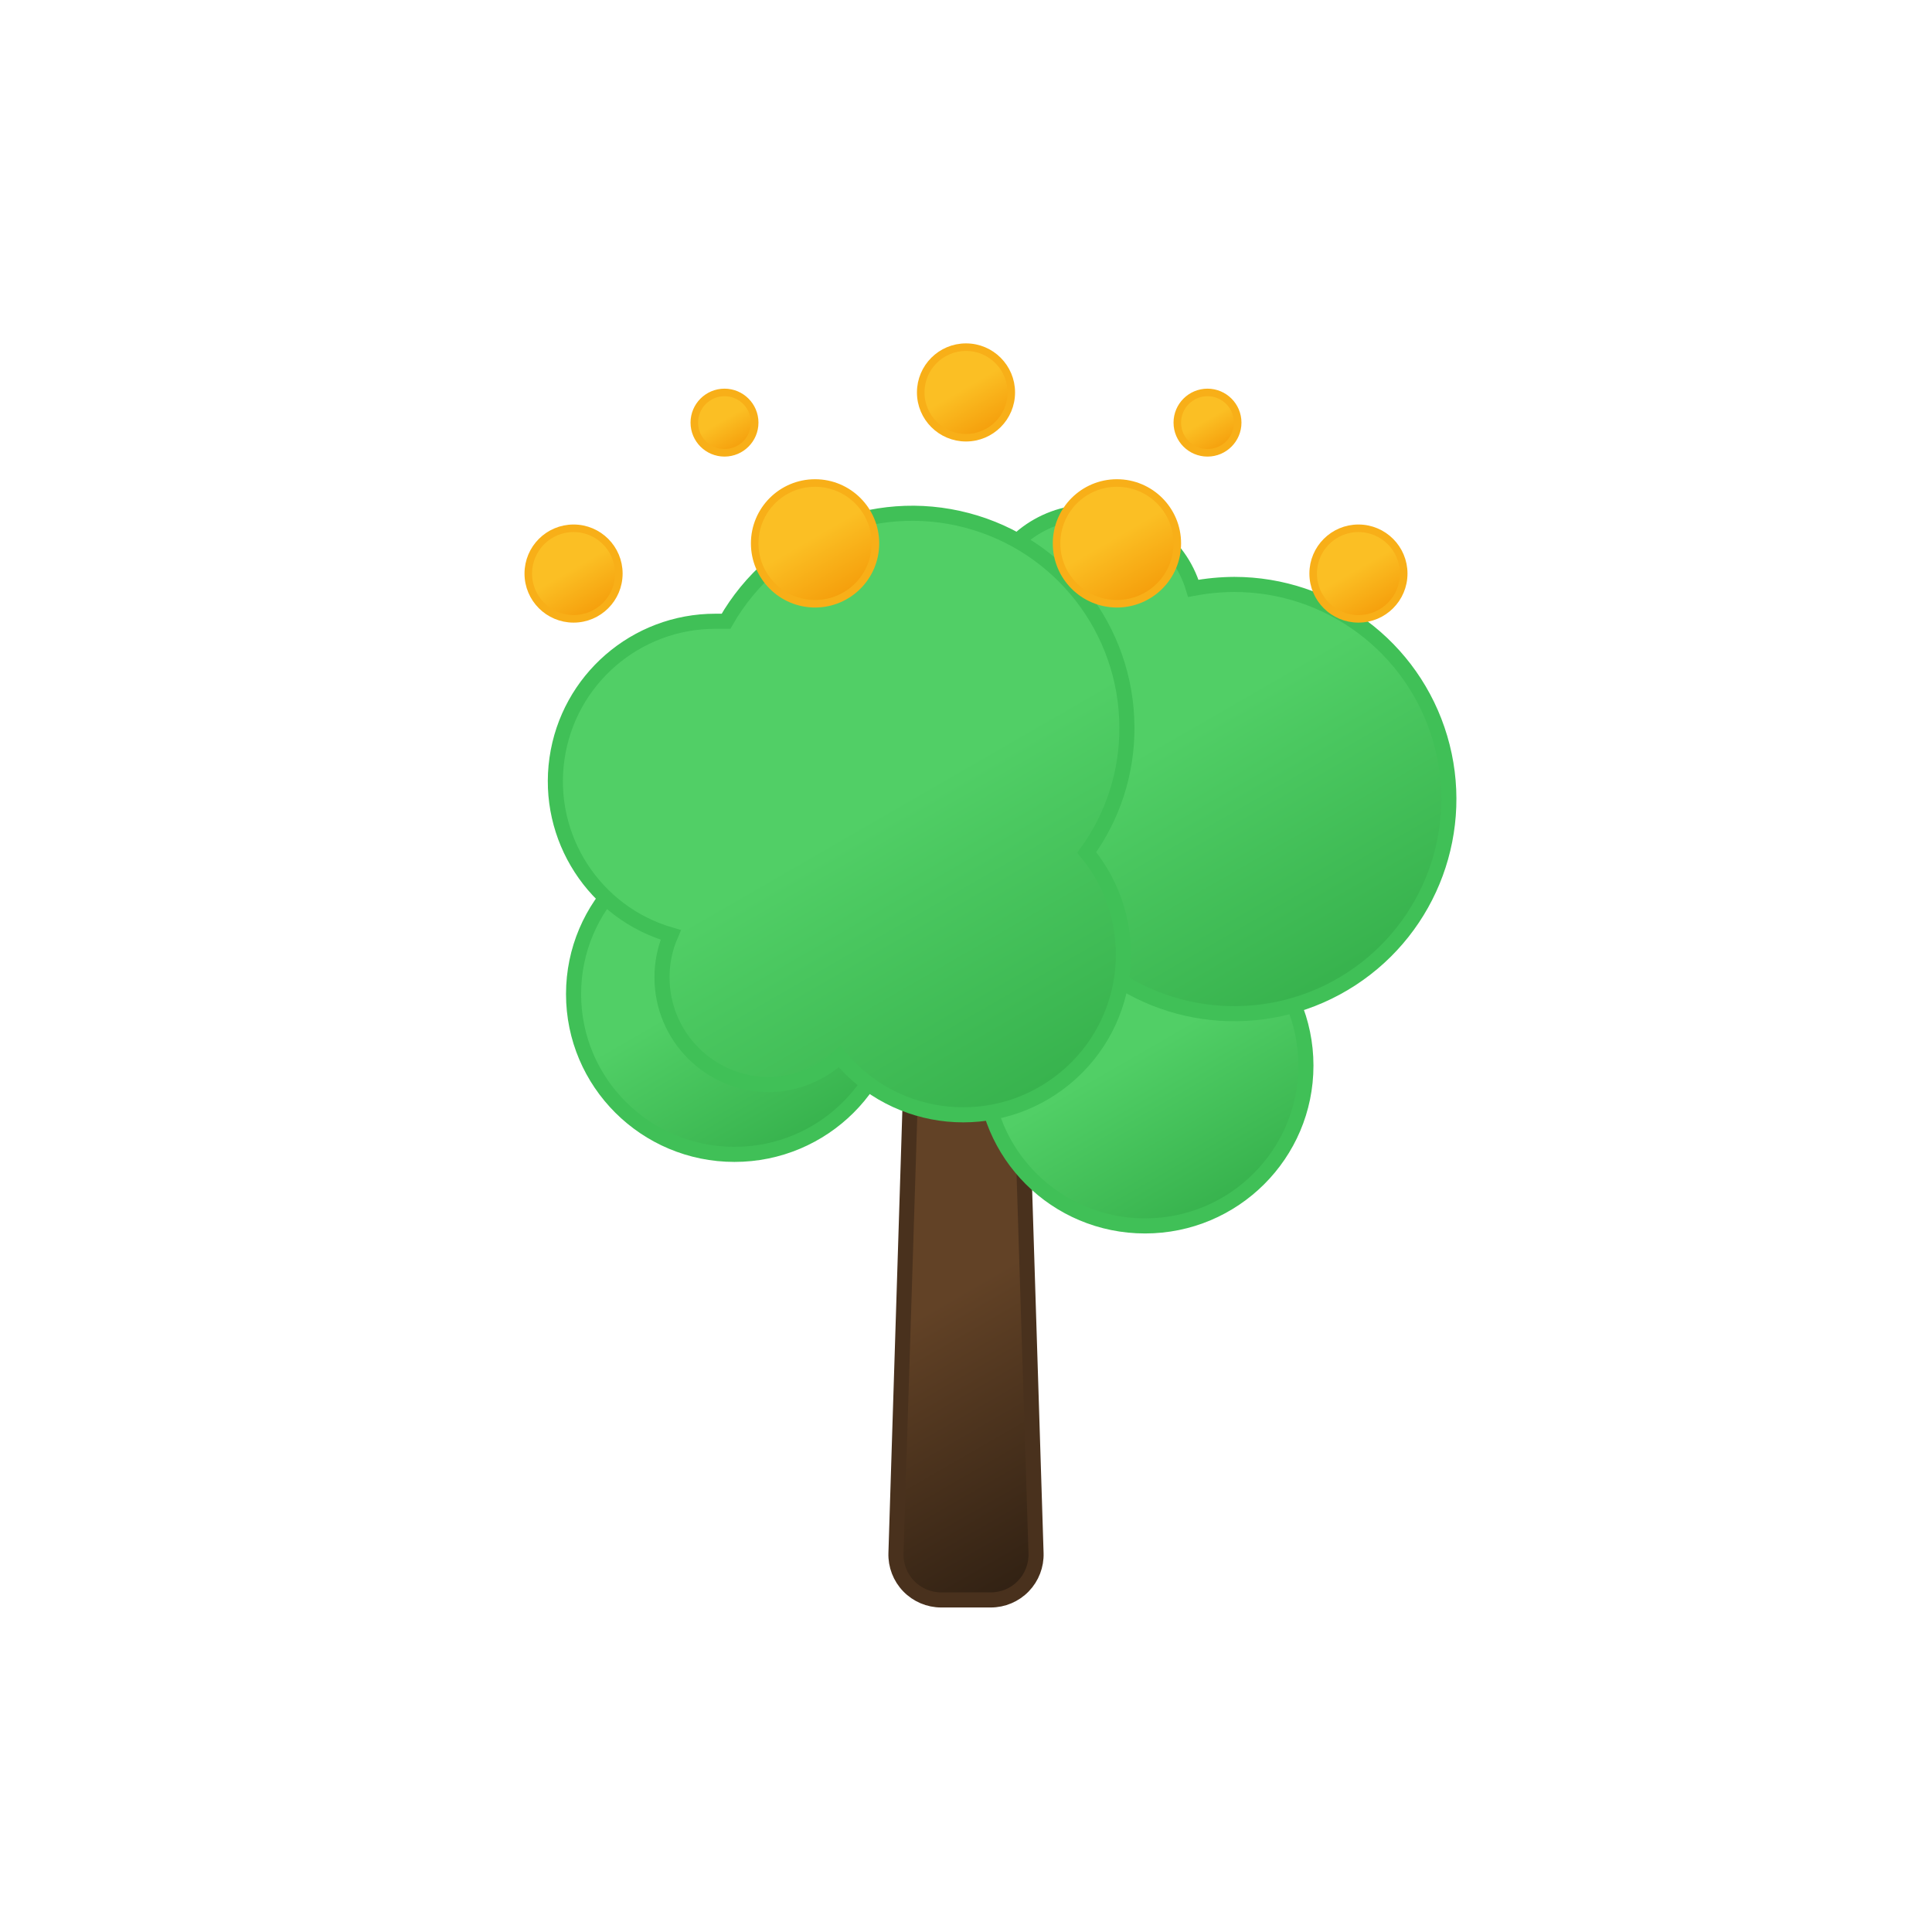
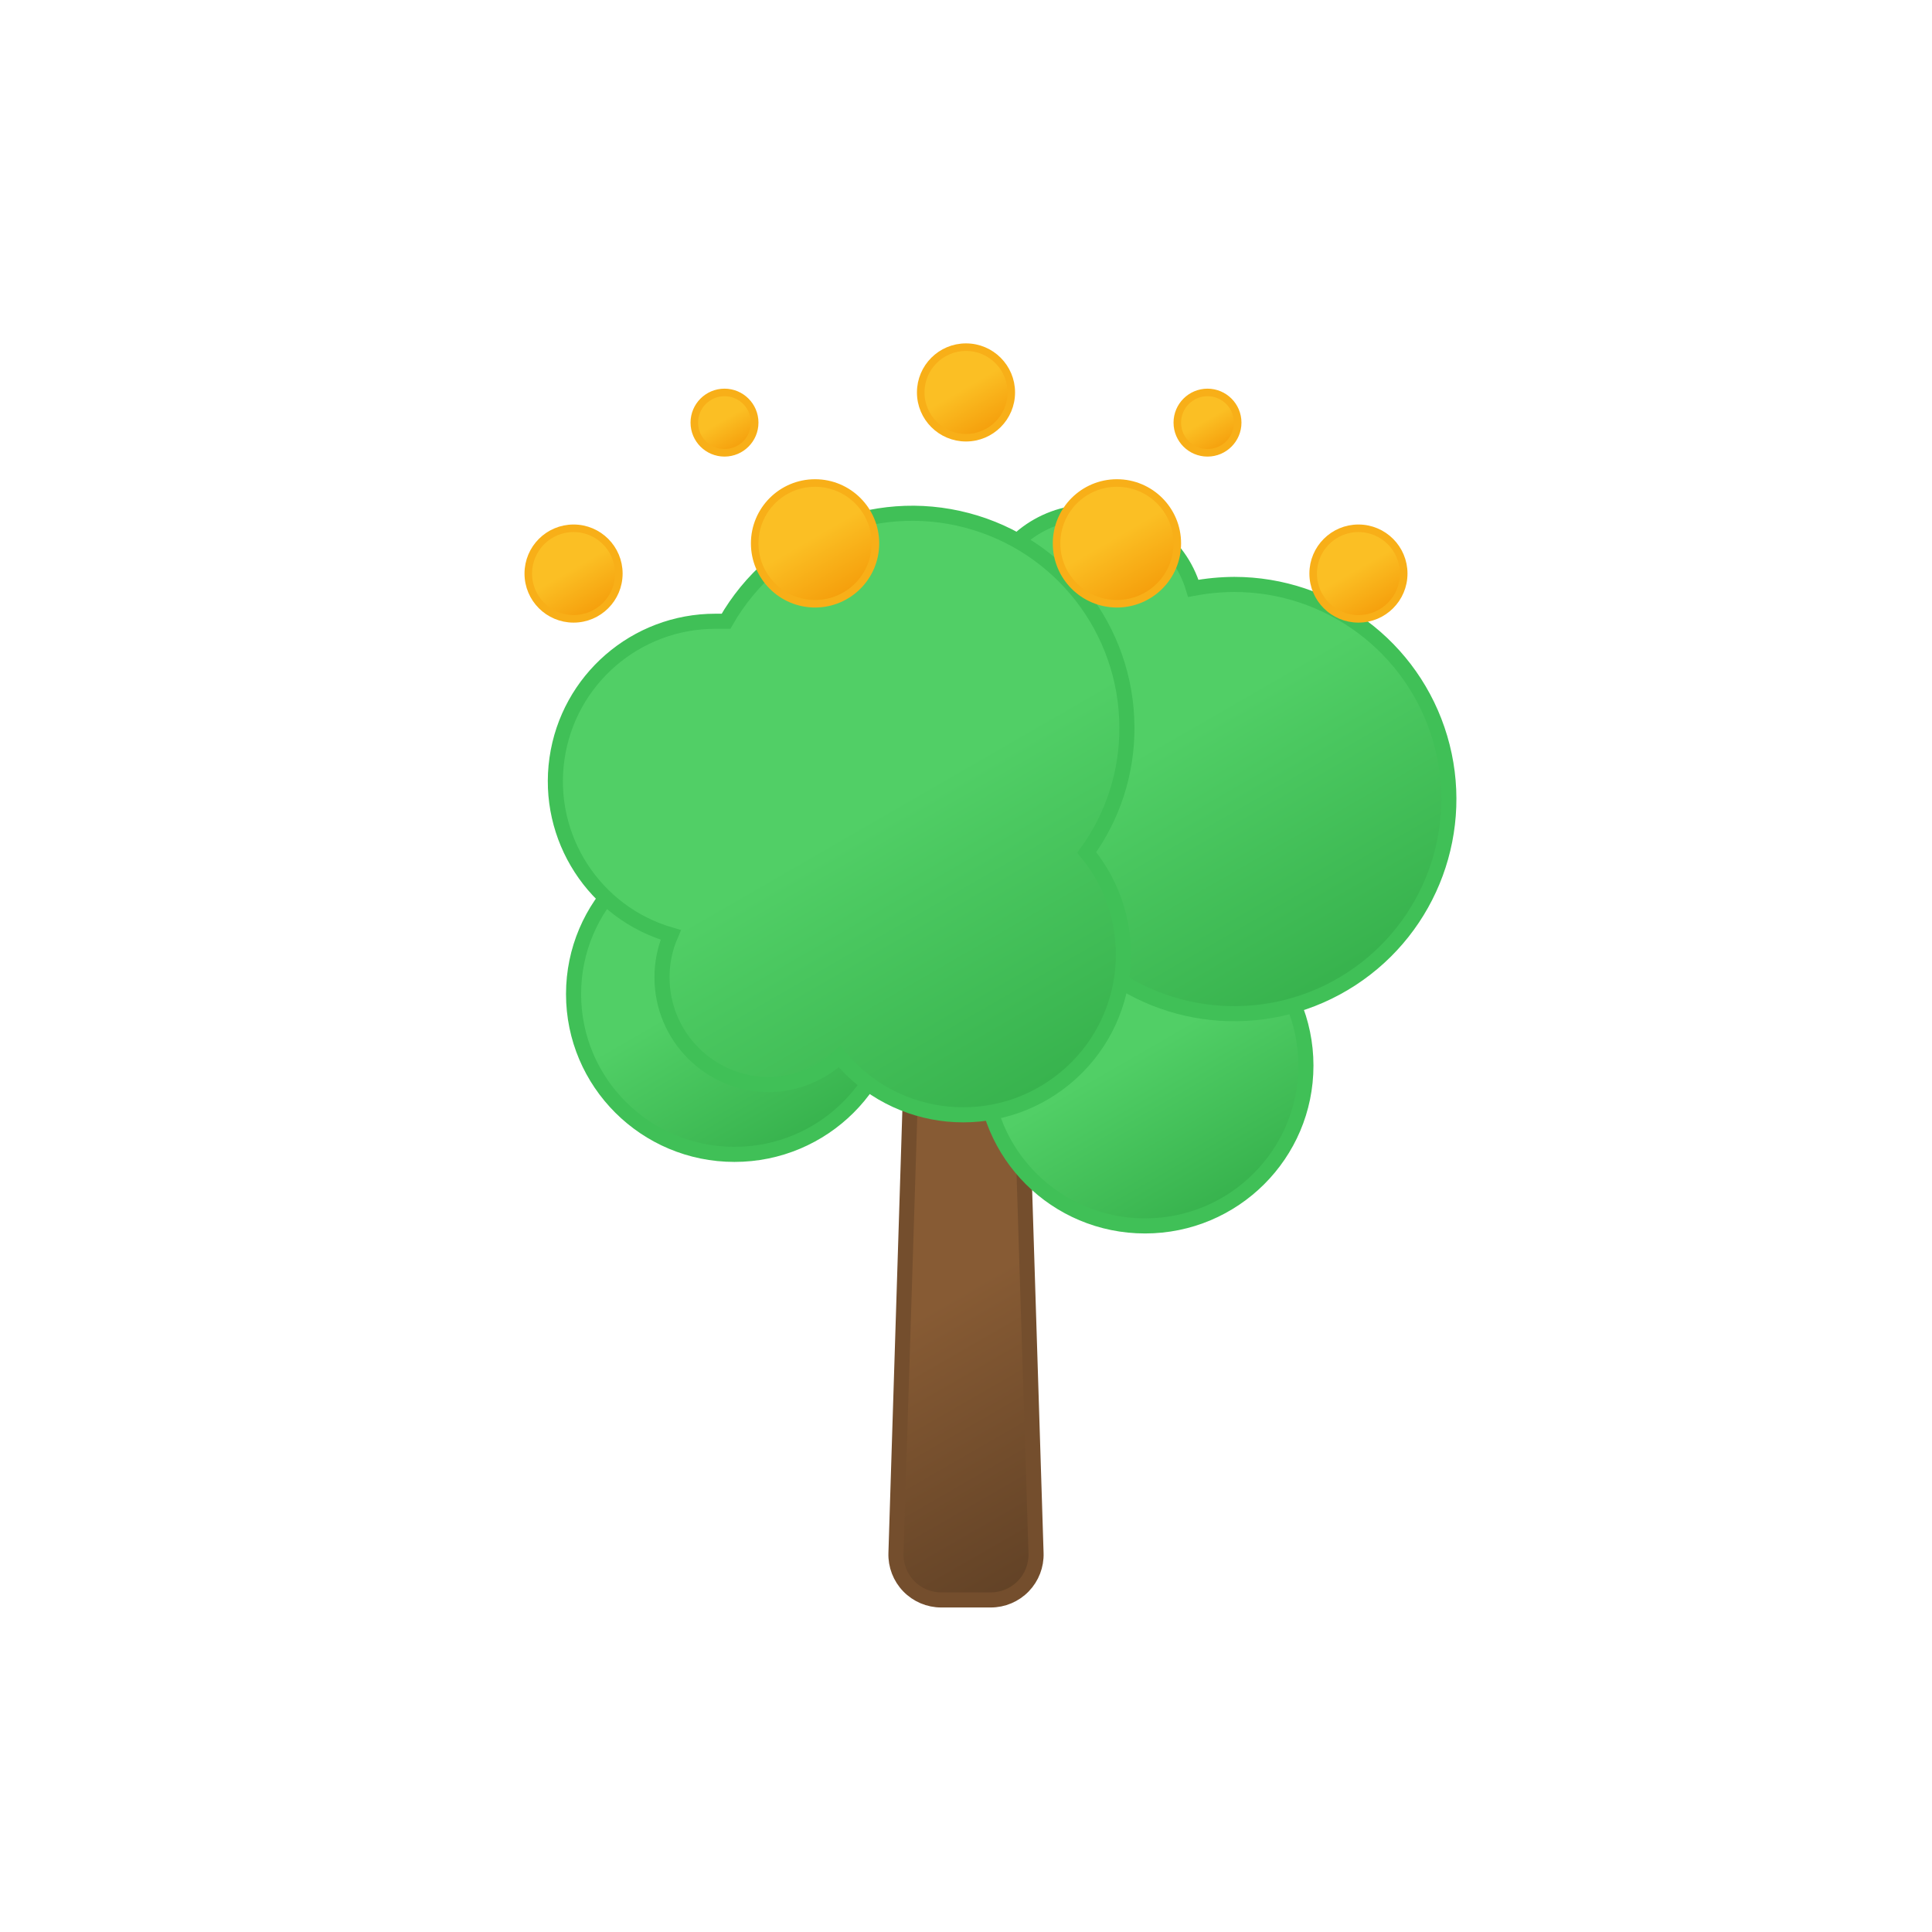
<svg xmlns="http://www.w3.org/2000/svg" xmlns:xlink="http://www.w3.org/1999/xlink" viewBox="0 0 64 64">
  <defs>
    <linearGradient id="c" x1="27.54" x2="36.21" y1="36.27" y2="51.28" gradientUnits="userSpaceOnUse">
-       <stop offset="0" stop-color="#624226" />
-       <stop offset=".45" stop-color="#624226" />
-       <stop offset="1" stop-color="#312113" />
+       <stop offset="0" stop-color="#875b34" />
+       <stop offset=".45" stop-color="#875b34" />
+       <stop offset="1" stop-color="#624226" />
    </linearGradient>
    <linearGradient id="a" x1="35.27" x2="40.58" y1="30.69" y2="39.9" gradientUnits="userSpaceOnUse">
      <stop offset="0" stop-color="#51cf66" />
      <stop offset=".45" stop-color="#51cf66" />
      <stop offset="1" stop-color="#37b24d" />
    </linearGradient>
    <linearGradient id="d" x1="21.67" x2="26.99" y1="28.33" y2="37.54" xlink:href="#a" />
    <linearGradient id="e" x1="35.38" x2="44.43" y1="16.89" y2="32.58" xlink:href="#a" />
    <linearGradient id="f" x1="24.62" x2="34.59" y1="19.13" y2="36.4" xlink:href="#a" />
    <linearGradient id="b" x1="31.25" x2="32.75" y1="11.7" y2="14.3" gradientUnits="userSpaceOnUse">
      <stop offset="0" stop-color="#fbbf24" />
      <stop offset=".45" stop-color="#fbbf24" />
      <stop offset="1" stop-color="#f59e0b" />
    </linearGradient>
    <linearGradient id="g" x1="36" x2="38" y1="16.27" y2="19.73" xlink:href="#b" />
    <linearGradient id="h" x1="26" x2="28" y1="16.27" y2="19.73" xlink:href="#b" />
    <linearGradient id="i" x1="18.25" x2="19.75" y1="17.7" y2="20.3" xlink:href="#b" />
    <linearGradient id="j" x1="44.25" x2="45.75" y1="17.7" y2="20.3" xlink:href="#b" />
    <linearGradient id="k" x1="39.5" x2="40.5" y1="13.13" y2="14.87" xlink:href="#b" />
    <linearGradient id="l" x1="23.5" x2="24.5" y1="13.13" y2="14.87" xlink:href="#b" />
  </defs>
-   <path fill="url(#c)" stroke="#49311d" stroke-linecap="round" stroke-linejoin="round" stroke-width=".5" d="m34.32 51.45-.5-15.88a1.5 1.5 0 0 0-1.5-1.46h-.64a1.5 1.5 0 0 0-1.5 1.46l-.5 15.88a1.5 1.5 0 0 0 1.5 1.55h1.64a1.5 1.5 0 0 0 1.5-1.55z" />
+   <path fill="url(#c)" stroke="#744e2d" stroke-linecap="round" stroke-linejoin="round" stroke-width=".5" d="m34.32 51.45-.5-15.88a1.5 1.5 0 0 0-1.5-1.46h-.64a1.5 1.5 0 0 0-1.5 1.46l-.5 15.88a1.5 1.5 0 0 0 1.5 1.55h1.64a1.5 1.5 0 0 0 1.5-1.55z" />
  <ellipse cx="37.93" cy="35.3" fill="url(#a)" stroke="#40c057" stroke-linecap="round" stroke-miterlimit="10" stroke-width=".5" rx="5.33" ry="5.31" />
  <ellipse cx="24.33" cy="32.93" fill="url(#d)" stroke="#40c057" stroke-linecap="round" stroke-miterlimit="10" stroke-width=".5" rx="5.33" ry="5.31" />
  <path fill="url(#e)" stroke="#40c057" stroke-linecap="round" stroke-miterlimit="10" stroke-width=".5" d="M40.89 19.36a7.56 7.56 0 0 0-1.36.13 3.55 3.55 0 1 0-5.15 4.11 7.11 7.11 0 1 0 6.51-4.24z" />
  <path fill="url(#f)" stroke="#40c057" stroke-linecap="round" stroke-miterlimit="10" stroke-width=".5" d="M37.33 24.08a7.11 7.11 0 0 0-13.28-3.5h-.35a5.3 5.3 0 0 0-1.48 10.39 3.49 3.49 0 0 0-.29 1.41 3.55 3.55 0 0 0 3.55 3.55 3.51 3.51 0 0 0 2.33-.93A5.3 5.3 0 1 0 36 28.24a7 7 0 0 0 1.33-4.16z" />
  <circle cx="32" cy="13" r="1.5" fill="url(#b)" stroke="#f8af18" stroke-miterlimit="10" stroke-width=".25">
    <animateTransform attributeName="transform" calcMode="spline" dur="5s" keySplines="0.5 0 0.5 1; 0.5 0 0.5 1" repeatCount="indefinite" type="translate" values="0 -3; 0 3; 0 -3" />
  </circle>
  <circle cx="37" cy="18" r="2" fill="url(#g)" stroke="#f8af18" stroke-miterlimit="10" stroke-width=".25">
    <animateTransform attributeName="transform" begin="-0.6s" calcMode="spline" dur="5s" keySplines="0.5 0 0.5 1; 0.5 0 0.5 1" repeatCount="indefinite" type="translate" values="0 -3; 0 3; 0 -3" />
  </circle>
  <circle cx="27" cy="18" r="2" fill="url(#h)" stroke="#f8af18" stroke-miterlimit="10" stroke-width=".25">
    <animateTransform attributeName="transform" begin="-0.4s" calcMode="spline" dur="5s" keySplines="0.5 0 0.5 1; 0.5 0 0.5 1" repeatCount="indefinite" type="translate" values="0 -3; 0 3; 0 -3" />
  </circle>
  <circle cx="19" cy="19" r="1.5" fill="url(#i)" stroke="#f8af18" stroke-miterlimit="10" stroke-width=".25">
    <animateTransform attributeName="transform" begin="-0.2s" calcMode="spline" dur="5s" keySplines="0.5 0 0.5 1; 0.5 0 0.5 1" repeatCount="indefinite" type="translate" values="0 -3; 0 3; 0 -3" />
  </circle>
  <circle cx="45" cy="19" r="1.5" fill="url(#j)" stroke="#f8af18" stroke-miterlimit="10" stroke-width=".25">
    <animateTransform attributeName="transform" begin="-1.2s" calcMode="spline" dur="5s" keySplines="0.5 0 0.5 1; 0.5 0 0.5 1" repeatCount="indefinite" type="translate" values="0 -3; 0 3; 0 -3" />
  </circle>
  <circle cx="40" cy="14" r="1" fill="url(#k)" stroke="#f8af18" stroke-miterlimit="10" stroke-width=".25">
    <animateTransform attributeName="transform" begin="-1.0s" calcMode="spline" dur="5s" keySplines="0.5 0 0.5 1; 0.5 0 0.5 1" repeatCount="indefinite" type="translate" values="0 -3; 0 3; 0 -3" />
  </circle>
  <circle cx="24" cy="14" r="1" fill="url(#l)" stroke="#f8af18" stroke-miterlimit="10" stroke-width=".25">
    <animateTransform attributeName="transform" begin="-0.8s" calcMode="spline" dur="5s" keySplines="0.5 0 0.5 1; 0.5 0 0.5 1" repeatCount="indefinite" type="translate" values="0 -3; 0 3; 0 -3" />
  </circle>
</svg>
